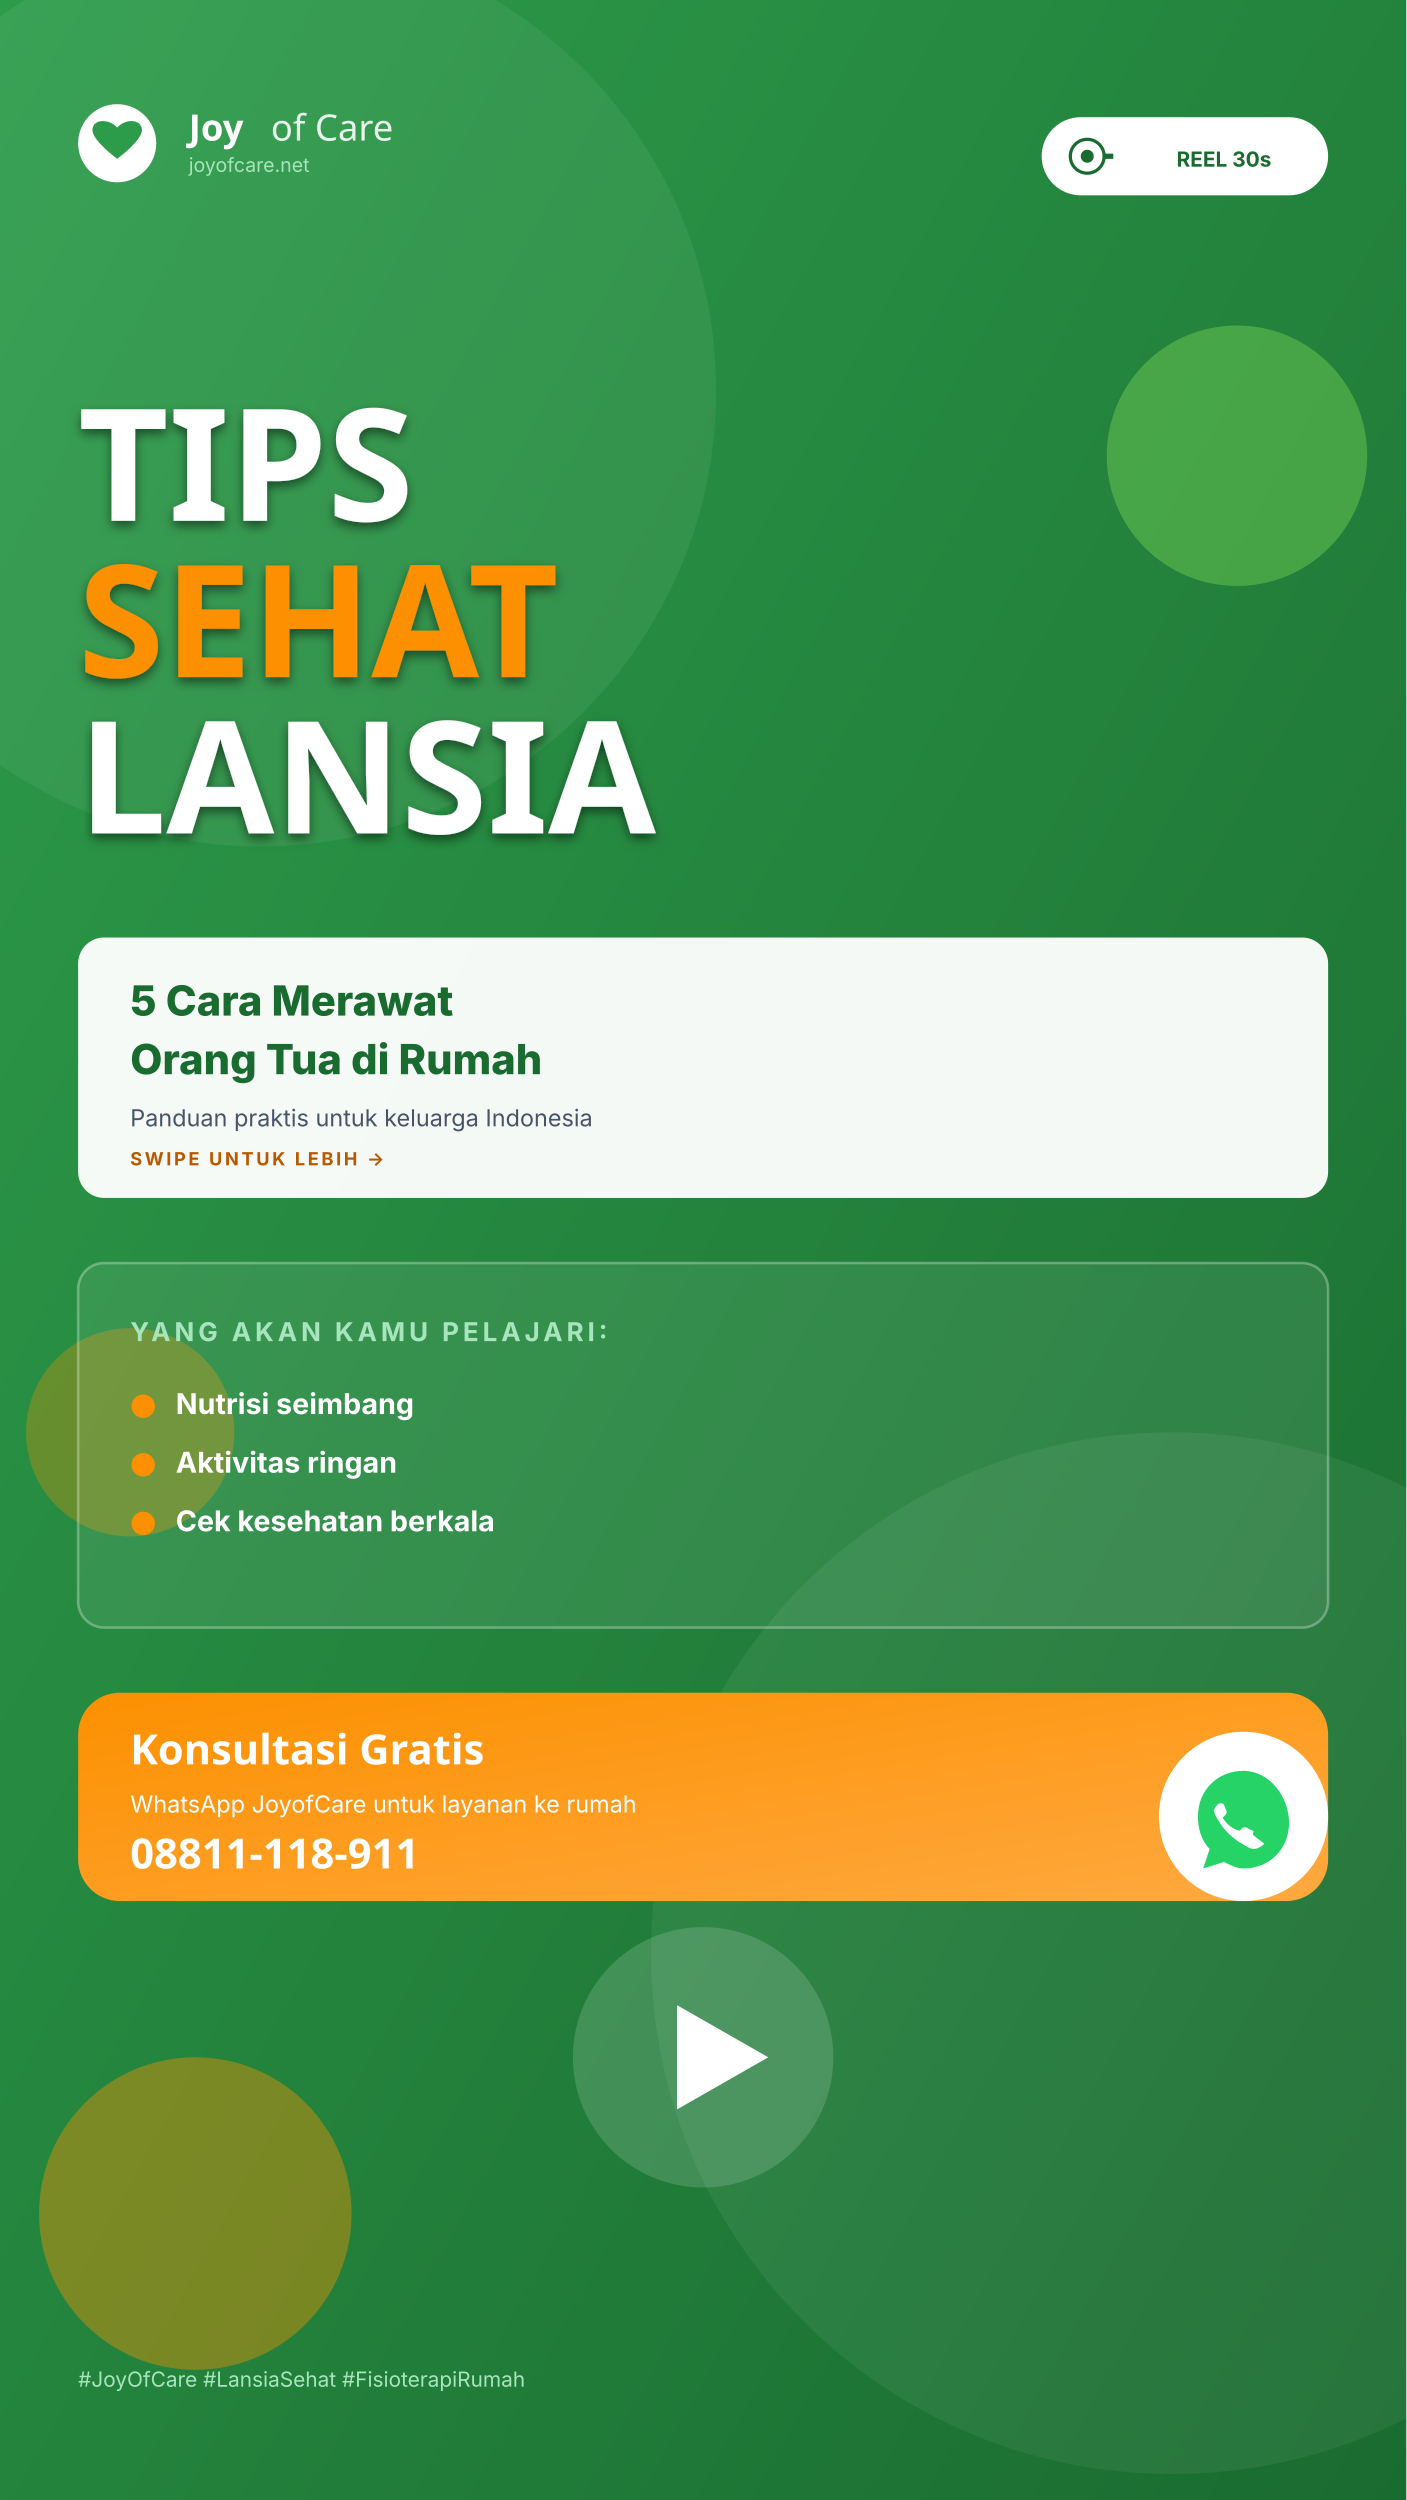
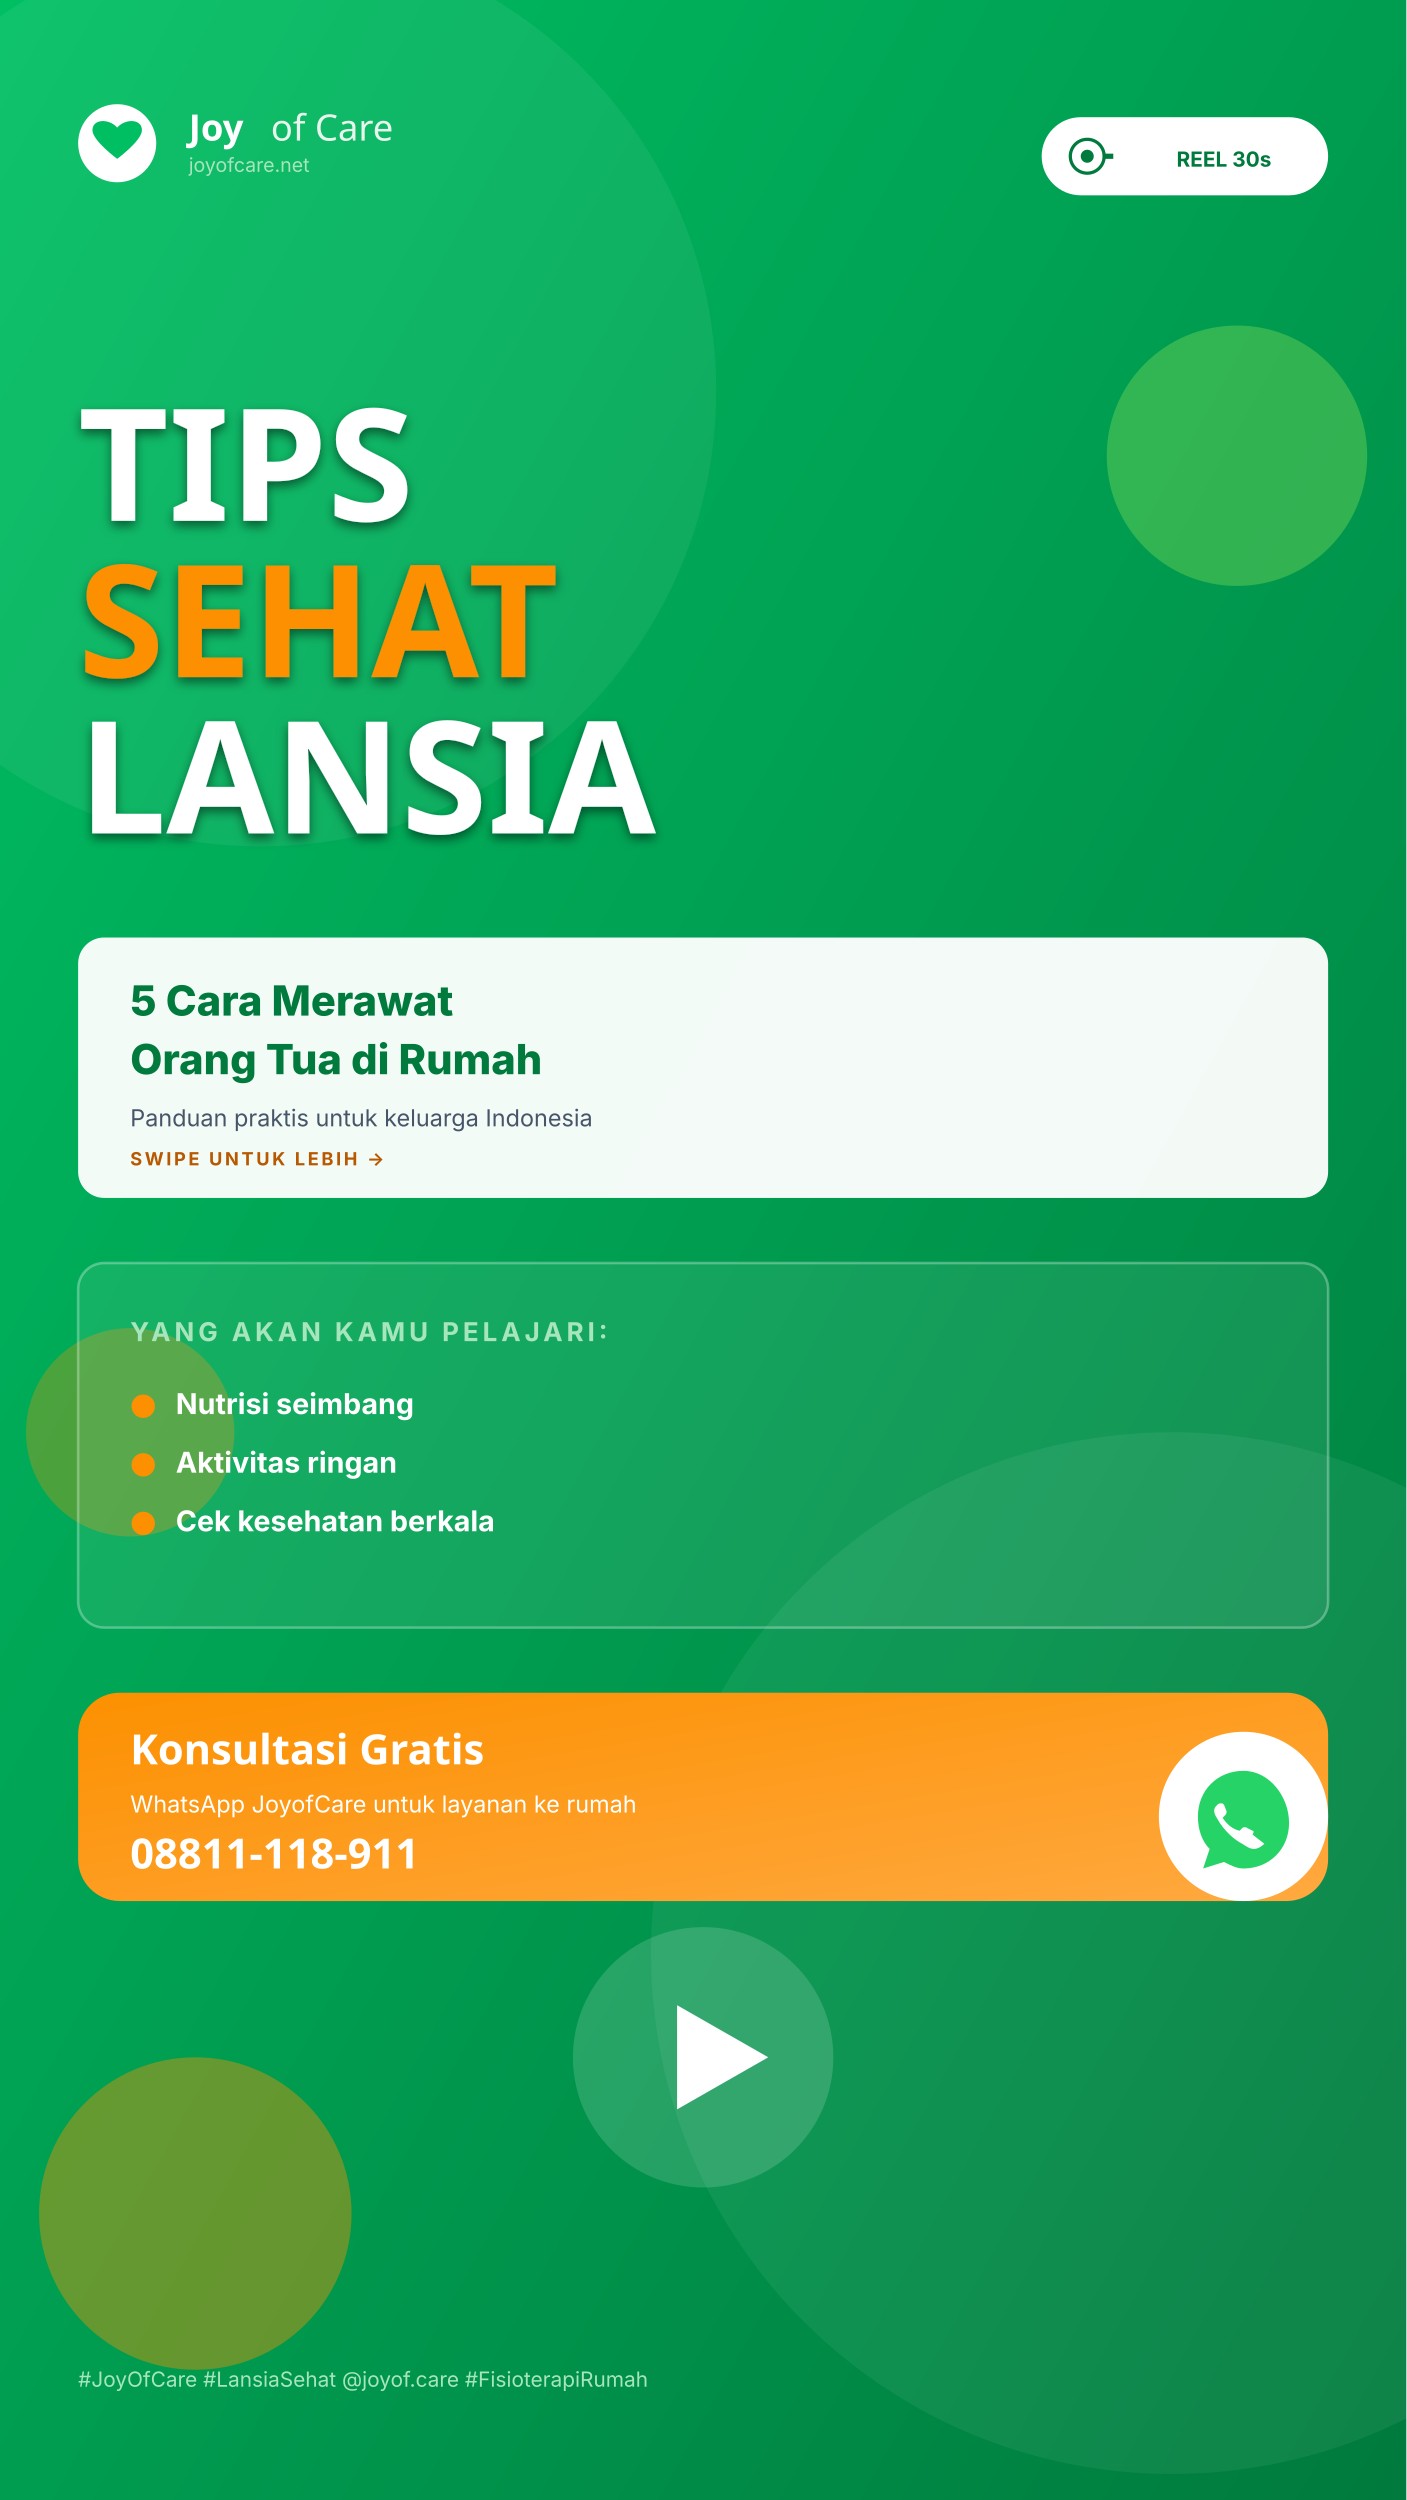
<svg xmlns="http://www.w3.org/2000/svg" viewBox="0 0 1080 1920" width="1080" height="1920" role="img" aria-label="Instagram Reel Cover Template - JoyofCare">
  <defs>
    <linearGradient id="heroGreenReel" x1="0%" y1="0%" x2="100%" y2="100%">
-       <stop offset="0%" stop-color="#2D9C4A" />
-       <stop offset="100%" stop-color="#1A6B30" />
+       <stop offset="0%" stop-color="#00bf63" />
+       <stop offset="100%" stop-color="#007A3D" />
    </linearGradient>
    <linearGradient id="warmOrangeReel" x1="0%" y1="0%" x2="100%" y2="100%">
      <stop offset="0%" stop-color="#FC9000" />
      <stop offset="100%" stop-color="#FFA940" />
    </linearGradient>
    <filter id="textShadow" x="-10%" y="-10%" width="120%" height="120%">
      <feGaussianBlur in="SourceAlpha" stdDeviation="4" />
      <feOffset dx="0" dy="4" result="offsetblur" />
      <feComponentTransfer>
        <feFuncA type="linear" slope="0.5" />
      </feComponentTransfer>
      <feMerge>
        <feMergeNode />
        <feMergeNode in="SourceGraphic" />
      </feMerge>
    </filter>
  </defs>
  <rect width="1080" height="1920" fill="url(#heroGreenReel)" />
  <circle cx="200" cy="300" r="350" fill="#FFFFFF" opacity="0.06" />
  <circle cx="900" cy="1500" r="400" fill="#FFFFFF" opacity="0.06" />
  <circle cx="950" cy="350" r="100" fill="#7ED957" opacity="0.4" />
  <circle cx="150" cy="1700" r="120" fill="#FC9000" opacity="0.4" />
  <circle cx="100" cy="1100" r="80" fill="#FC9000" opacity="0.3" />
  <g transform="translate(60, 80)">
    <rect x="0" y="0" width="60" height="60" rx="30" fill="#FFFFFF" />
-     <path d="M 30 18 C 24 11, 11 11, 11 20 C 11 28, 30 42, 30 42 C 30 42, 49 28, 49 20 C 49 11, 36 11, 30 18 Z" fill="#2D9C4A" />
+     <path d="M 30 18 C 24 11, 11 11, 11 20 C 11 28, 30 42, 30 42 C 30 42, 49 28, 49 20 C 49 11, 36 11, 30 18 Z" fill="#00bf63" />
    <text x="85" y="28" font-family="Montserrat, sans-serif" font-size="28" font-weight="800" fill="#FFFFFF">Joy</text>
    <text x="148" y="28" font-family="Montserrat, sans-serif" font-size="28" font-weight="400" fill="#E8F5EC">of Care</text>
    <text x="85" y="52" font-family="Inter, sans-serif" font-size="15" fill="#A7E5BC">joyofcare.net</text>
  </g>
  <g transform="translate(800, 90)">
    <rect x="0" y="0" width="220" height="60" rx="30" fill="#FFFFFF" />
    <g transform="translate(20, 15)">
-       <circle cx="15" cy="15" r="13" fill="none" stroke="#1A6B30" stroke-width="2.5" />
-       <circle cx="15" cy="15" r="5" fill="#1A6B30" />
-       <rect x="27" y="13" width="8" height="4" fill="#1A6B30" />
+       <circle cx="15" cy="15" r="13" fill="none" stroke="#007A3D" stroke-width="2.5" />
+       <circle cx="15" cy="15" r="5" fill="#007A3D" />
+       <rect x="27" y="13" width="8" height="4" fill="#007A3D" />
    </g>
-     <text x="140" y="38" font-family="Inter, sans-serif" font-size="16" font-weight="700" fill="#1A6B30" text-anchor="middle">REEL 30s</text>
+     <text x="140" y="38" font-family="Inter, sans-serif" font-size="16" font-weight="700" fill="#007A3D" text-anchor="middle">REEL 30s</text>
  </g>
  <g transform="translate(60, 280)" filter="url(#textShadow)">
    <text x="0" y="120" font-family="Montserrat, sans-serif" font-size="120" font-weight="800" fill="#FFFFFF">TIPS</text>
    <text x="0" y="240" font-family="Montserrat, sans-serif" font-size="120" font-weight="800" fill="#FC9000">SEHAT</text>
    <text x="0" y="360" font-family="Montserrat, sans-serif" font-size="120" font-weight="800" fill="#FFFFFF">LANSIA</text>
  </g>
  <g transform="translate(60, 720)">
    <rect x="0" y="0" width="960" height="200" rx="20" fill="#FFFFFF" opacity="0.95" />
-     <text x="40" y="60" font-family="Inter, sans-serif" font-size="32" font-weight="800" fill="#1A6B30">5 Cara Merawat</text>
-     <text x="40" y="105" font-family="Inter, sans-serif" font-size="32" font-weight="800" fill="#1A6B30">Orang Tua di Rumah</text>
+     <text x="40" y="60" font-family="Inter, sans-serif" font-size="32" font-weight="800" fill="#007A3D">5 Cara Merawat</text>
+     <text x="40" y="105" font-family="Inter, sans-serif" font-size="32" font-weight="800" fill="#007A3D">Orang Tua di Rumah</text>
    <text x="40" y="145" font-family="Inter, sans-serif" font-size="18" fill="#475569">Panduan praktis untuk keluarga Indonesia</text>
    <text x="40" y="175" font-family="Inter, sans-serif" font-size="14" font-weight="700" fill="#B85800" letter-spacing="2">SWIPE UNTUK LEBIH →</text>
  </g>
  <g transform="translate(60, 970)">
    <rect x="0" y="0" width="960" height="280" rx="20" fill="rgba(255,255,255,0.08)" stroke="#FFFFFF" stroke-width="2" stroke-opacity="0.3" />
    <text x="40" y="60" font-family="Inter, sans-serif" font-size="20" font-weight="700" fill="#A7E5BC" letter-spacing="3">YANG AKAN KAMU PELAJARI:</text>
    <g transform="translate(40, 100)">
      <circle cx="10" cy="10" r="9" fill="#FC9000" />
      <text x="35" y="16" font-family="Inter, sans-serif" font-size="22" font-weight="700" fill="#FFFFFF">Nutrisi seimbang</text>
    </g>
    <g transform="translate(40, 145)">
      <circle cx="10" cy="10" r="9" fill="#FC9000" />
      <text x="35" y="16" font-family="Inter, sans-serif" font-size="22" font-weight="700" fill="#FFFFFF">Aktivitas ringan</text>
    </g>
    <g transform="translate(40, 190)">
      <circle cx="10" cy="10" r="9" fill="#FC9000" />
      <text x="35" y="16" font-family="Inter, sans-serif" font-size="22" font-weight="700" fill="#FFFFFF">Cek kesehatan berkala</text>
    </g>
  </g>
  <g transform="translate(60, 1300)">
    <rect x="0" y="0" width="960" height="160" rx="32" fill="url(#warmOrangeReel)" />
    <text x="40" y="55" font-family="Montserrat, sans-serif" font-size="32" font-weight="800" fill="#FFFFFF">Konsultasi Gratis</text>
    <text x="40" y="92" font-family="Inter, sans-serif" font-size="18" fill="#FFFFFF">WhatsApp JoyofCare untuk layanan ke rumah</text>
    <text x="40" y="135" font-family="Montserrat, sans-serif" font-size="32" font-weight="800" fill="#FFFFFF">08811-118-911</text>
    <g transform="translate(830, 30)">
      <circle cx="65" cy="65" r="65" fill="#FFFFFF" />
      <path d="M 65 30 C 45 30, 30 45, 30 65 C 30 75, 33 84, 39 90 L 34 105 L 50 100 C 56 103, 60 105, 65 105 C 85 105, 100 90, 100 70 C 100 50, 85 30, 65 30 Z M 81 86 C 79 88, 76 90, 73 90 C 70 90, 67 88, 64 86 C 58 83, 50 76, 45 67 C 43 64, 41 60, 44 57 C 46 55, 46 55, 48 55 C 49 55, 49 55, 50 56 L 52 61 C 52 62, 52 63, 51 64 L 49 66 C 52 71, 57 75, 62 76 L 64 74 C 65 73, 67 73, 68 74 L 72 76 C 73 76, 73 77, 72 79 Z" fill="#25D366" />
    </g>
  </g>
  <g transform="translate(60, 1480)">
    <circle cx="480" cy="100" r="100" fill="#FFFFFF" opacity="0.15" />
    <path d="M 460 60 L 460 140 L 530 100 Z" fill="#FFFFFF" />
  </g>
  <g transform="translate(60, 1820)">
-     <text x="0" y="13" font-family="Inter, sans-serif" font-size="16" fill="#A7E5BC">#JoyOfCare #LansiaSehat #FisioterapiRumah</text>
+     <text x="0" y="13" font-family="Inter, sans-serif" font-size="16" fill="#A7E5BC">#JoyOfCare #LansiaSehat @joyof.care #FisioterapiRumah</text>
  </g>
</svg>
